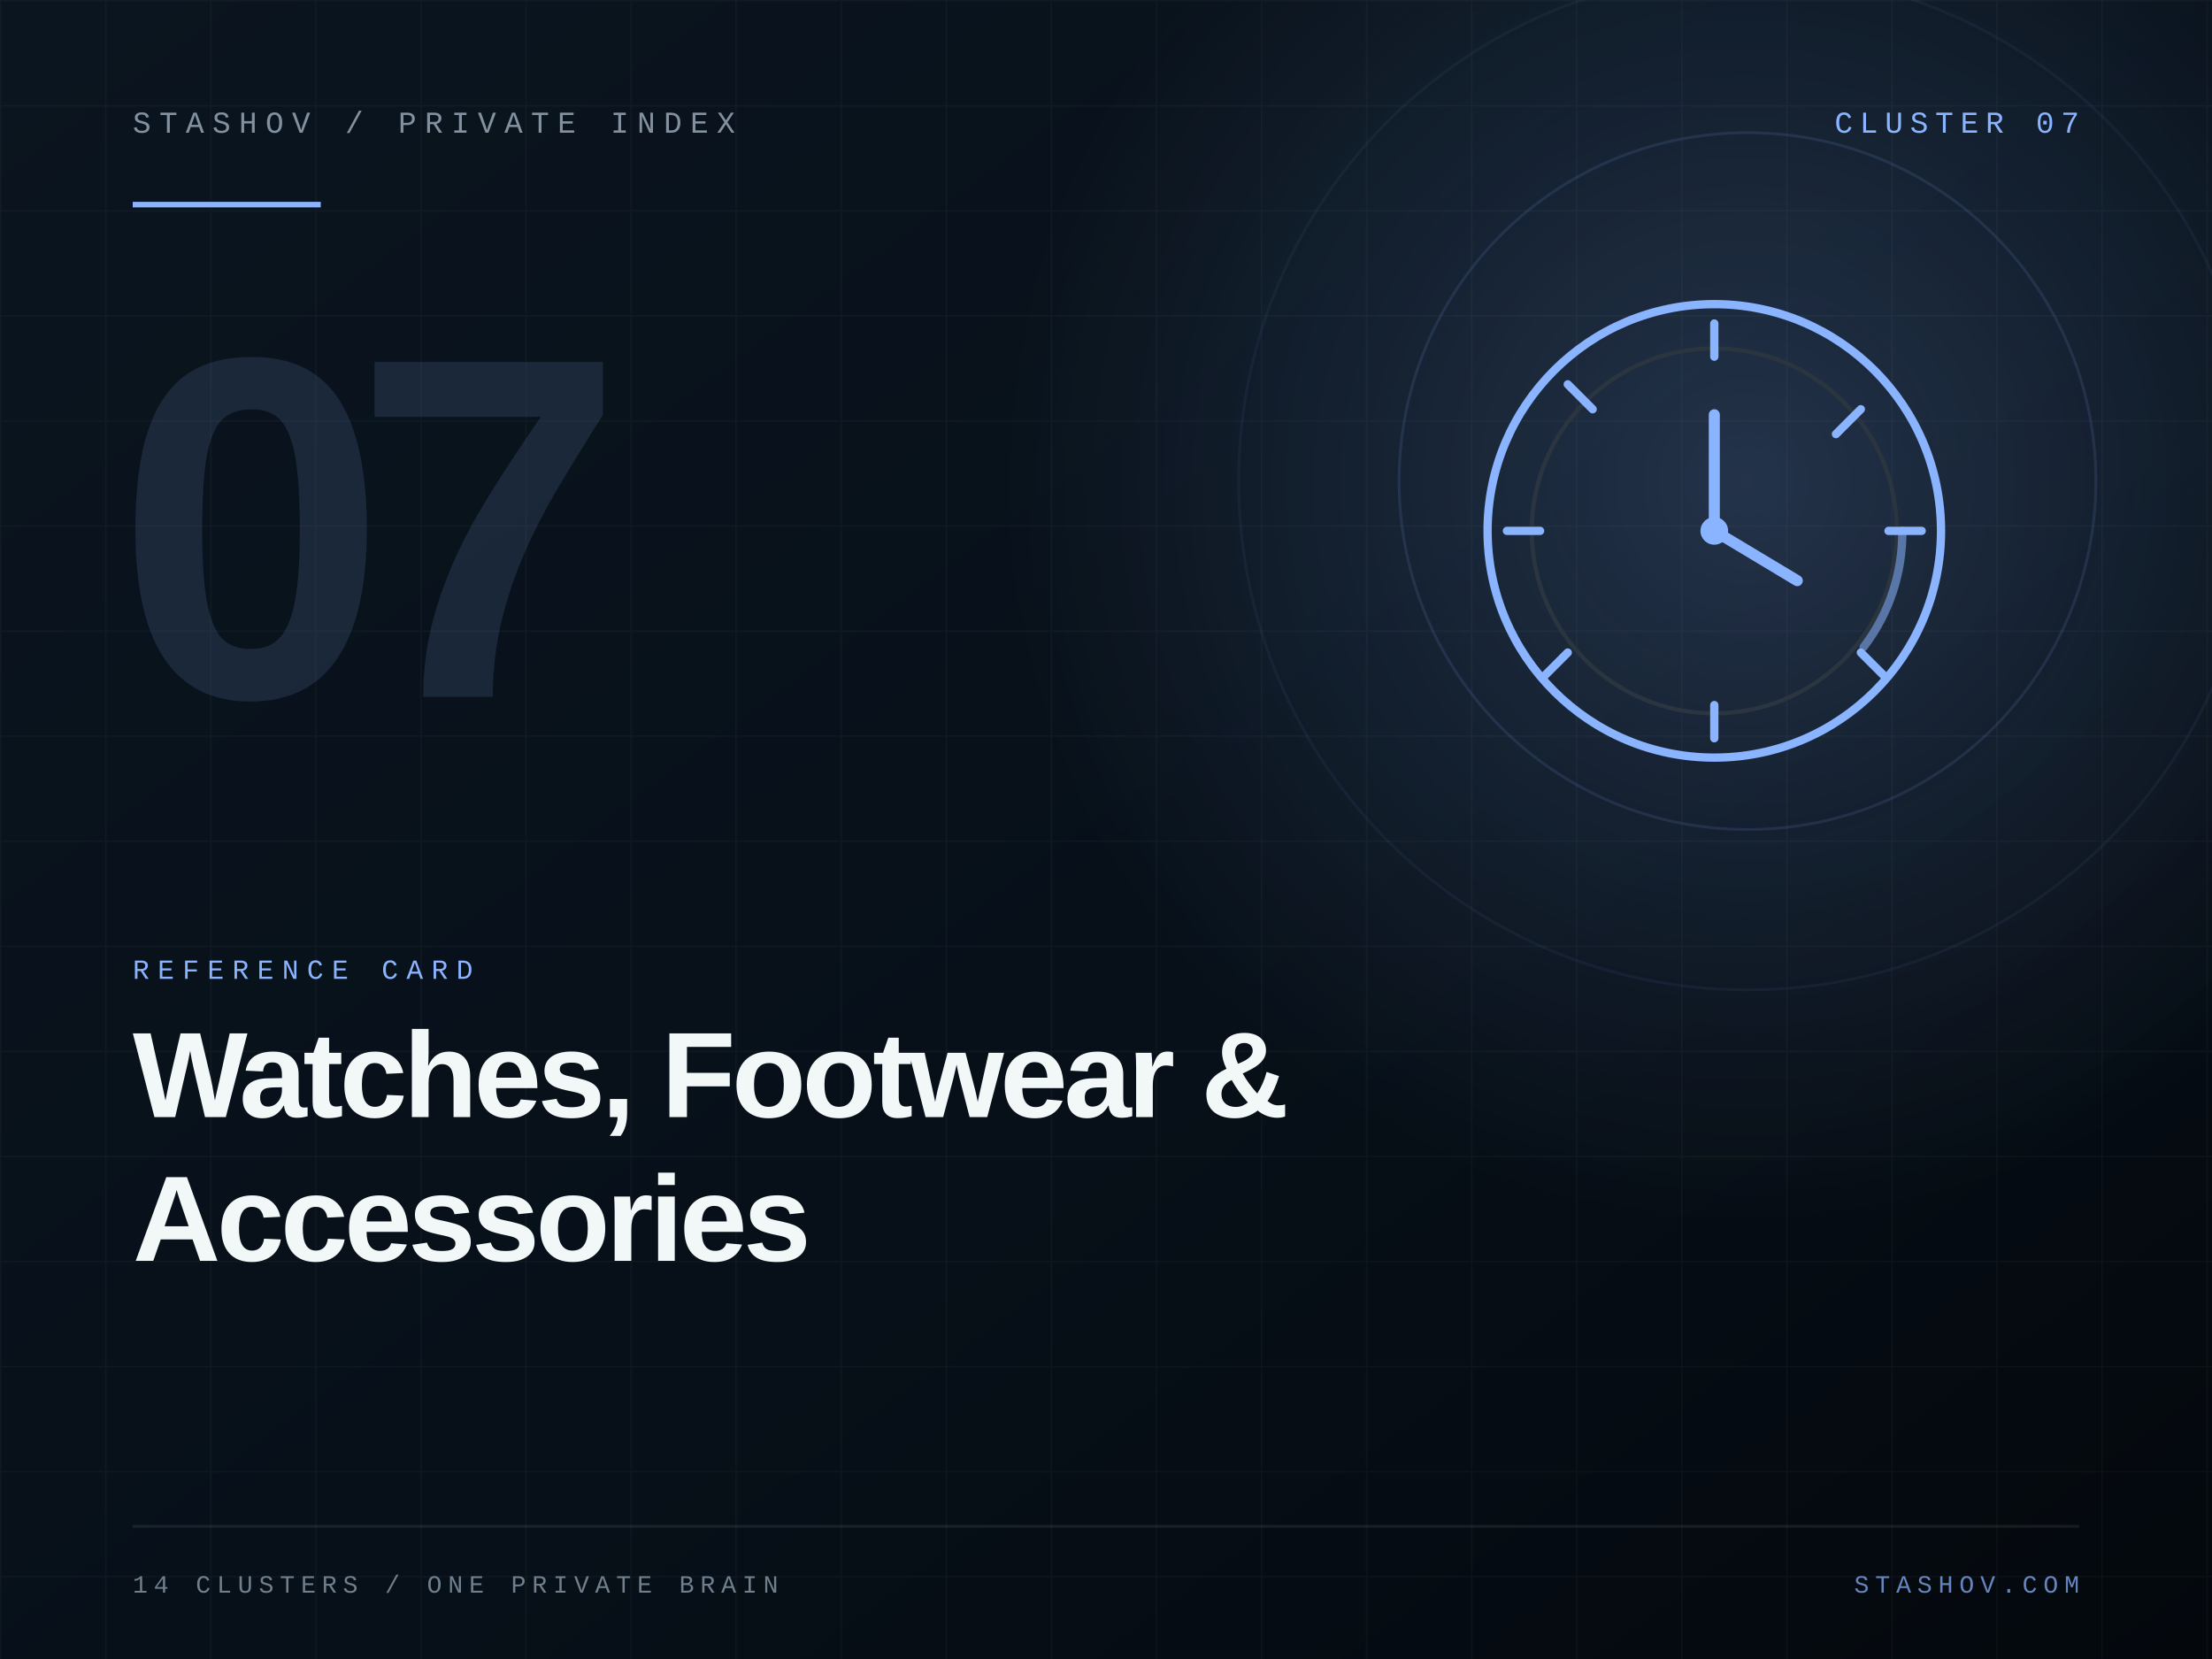
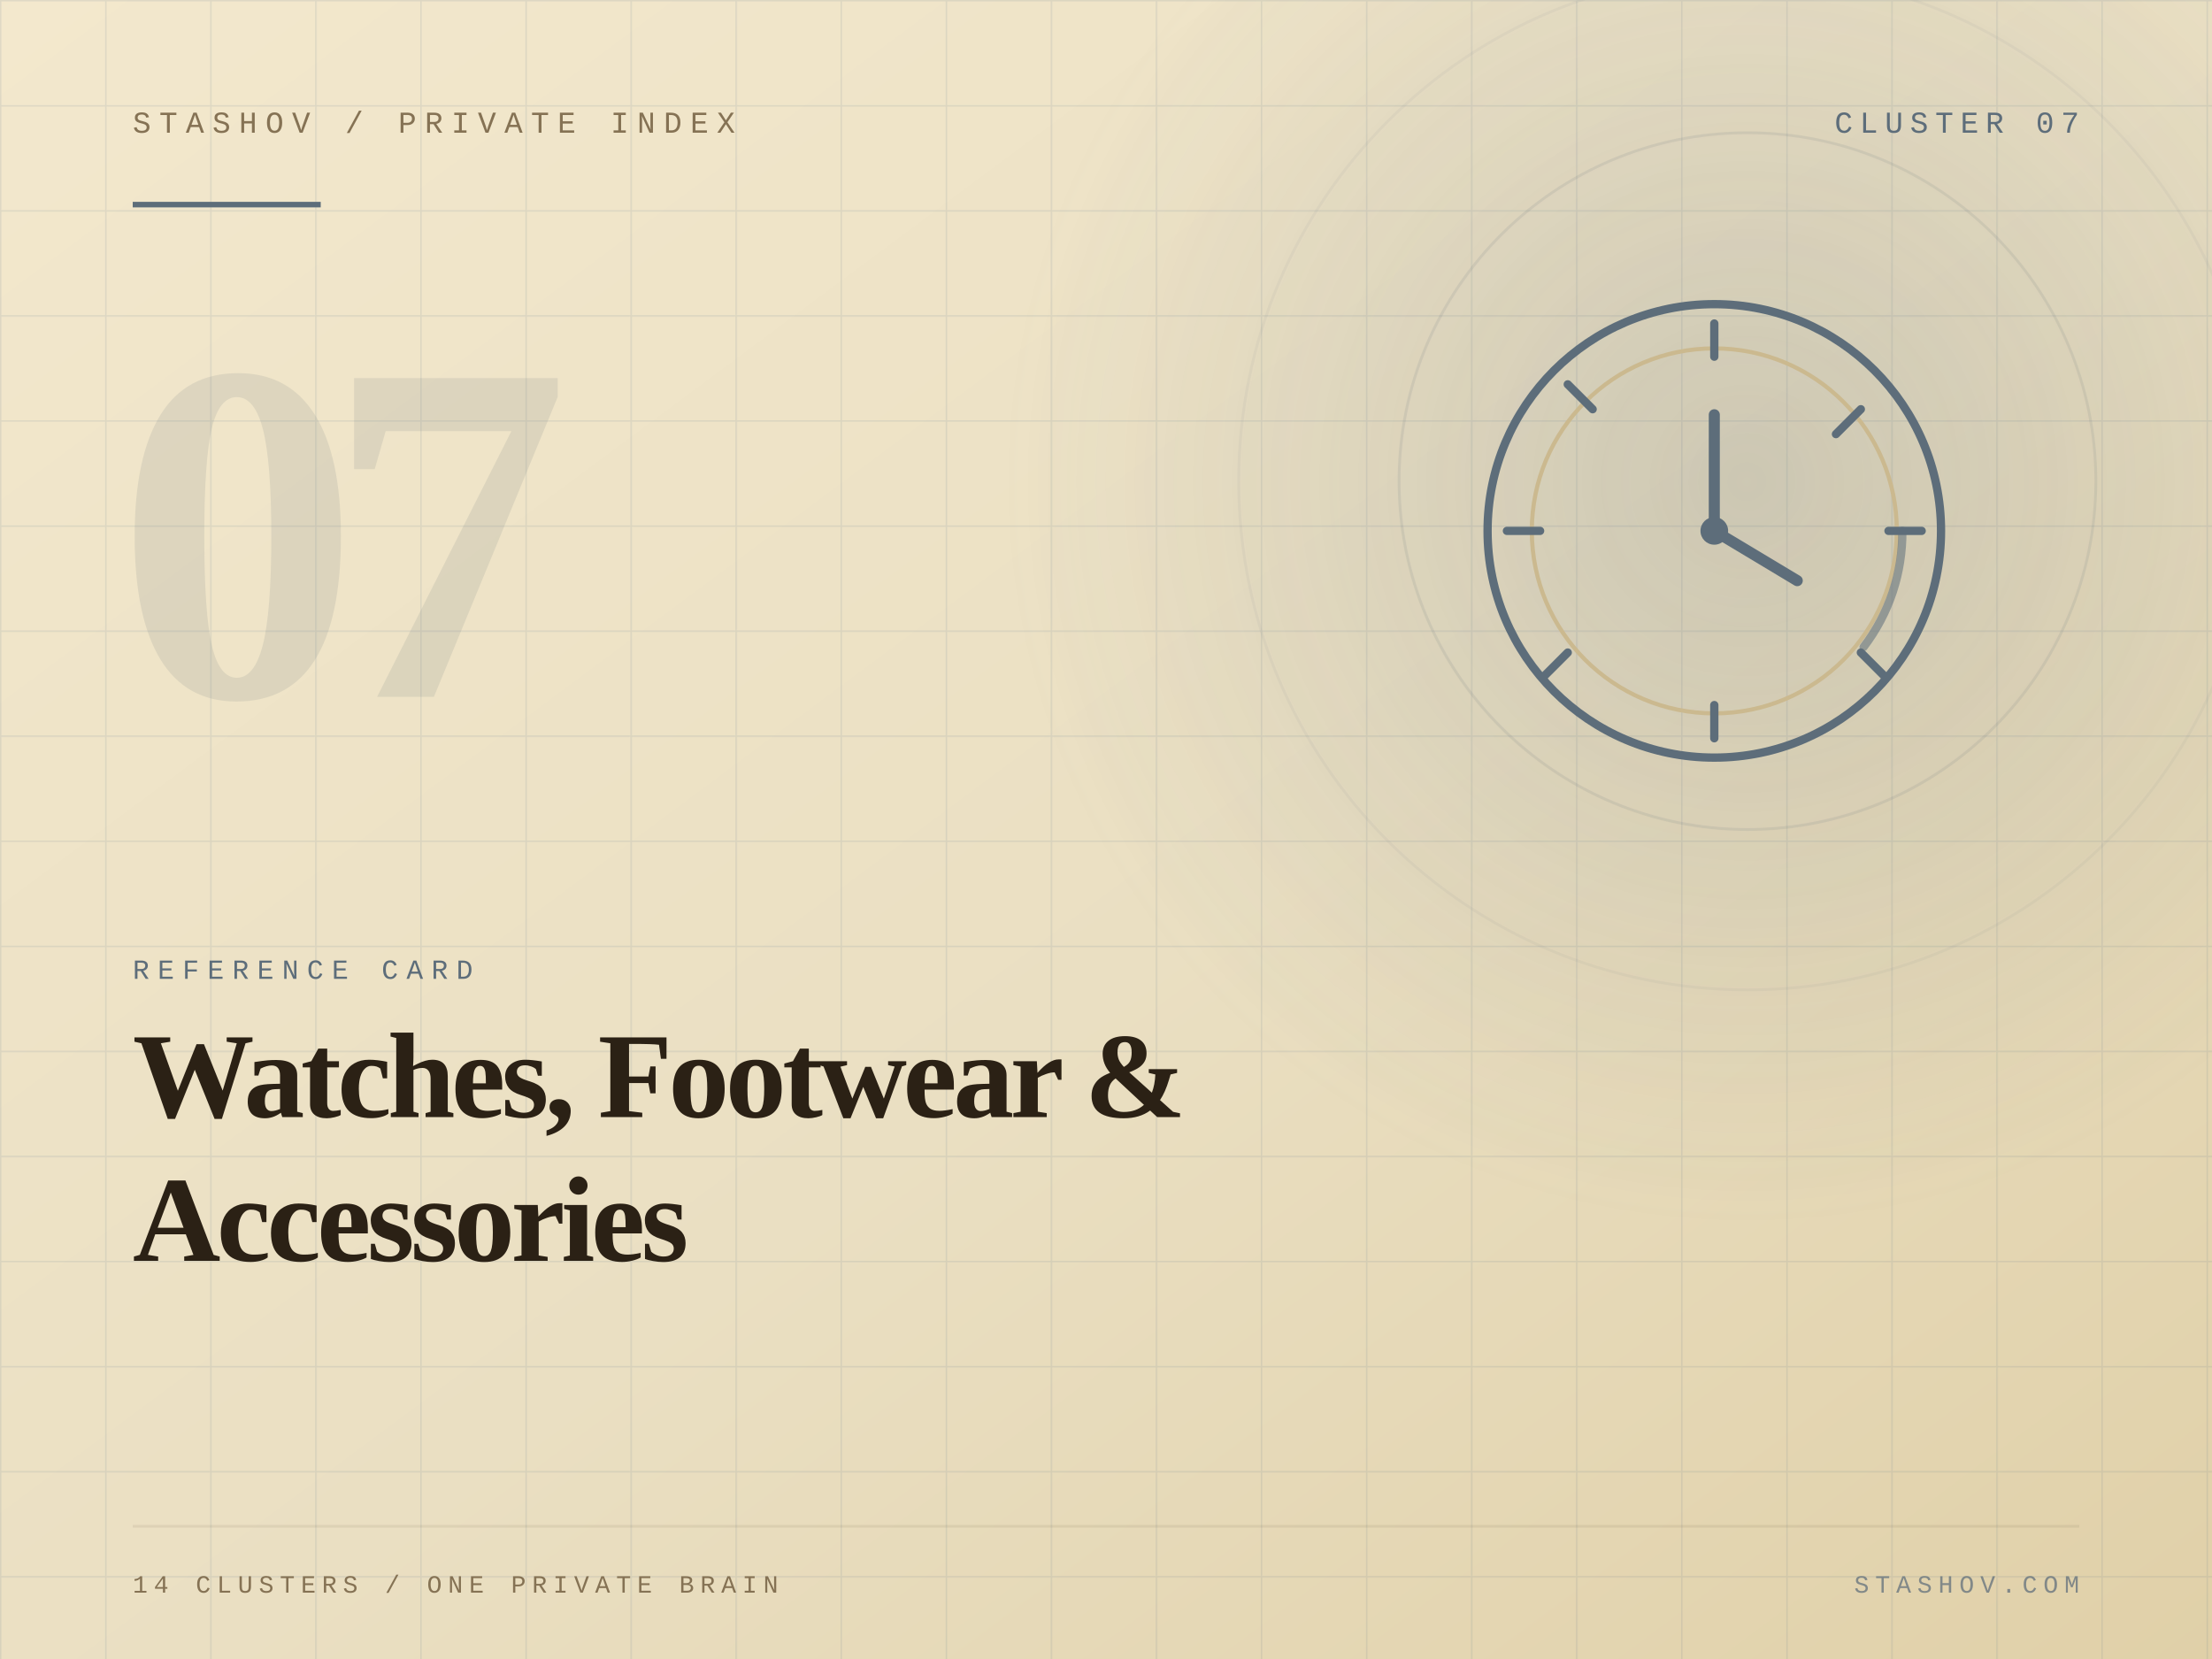
<svg xmlns="http://www.w3.org/2000/svg" width="800" height="600" viewBox="0 0 800 600" role="img" aria-label="Watches, Footwear &amp; Accessories reference card">
  <defs>
    <linearGradient id="bg" x1="0" y1="0" x2="1" y2="1">
-       <stop offset="0" stop-color="#0b151f" />
-       <stop offset="0.55" stop-color="#071019" />
-       <stop offset="1" stop-color="#04080d" />
+       <stop offset="0" stop-color="#f3e8cd" />
+       <stop offset="0.55" stop-color="#eadfc2" />
+       <stop offset="1" stop-color="#e0d0a8" />
    </linearGradient>
    <radialGradient id="glow" cx="0.5" cy="0.5" r="0.5">
-       <stop offset="0" stop-color="#8ab4ff" stop-opacity="0.3" />
-       <stop offset="1" stop-color="#8ab4ff" stop-opacity="0" />
+       <stop offset="0" stop-color="#5d6d7a" stop-opacity="0.3" />
+       <stop offset="1" stop-color="#5d6d7a" stop-opacity="0" />
    </radialGradient>
    <pattern id="grid" width="38" height="38" patternUnits="userSpaceOnUse">
-       <path d="M38 0H0V38" fill="none" stroke="#ffffff" stroke-opacity="0.035" />
+       <path d="M38 0H0V38" fill="none" stroke="#31517e" stroke-opacity="0.10" />
    </pattern>
  </defs>
  <rect width="800" height="600" fill="url(#bg)" />
  <rect width="800" height="600" fill="url(#grid)" />
  <circle cx="632" cy="174" r="270" fill="url(#glow)" opacity="0.7" />
-   <circle cx="632" cy="174" r="126" fill="none" stroke="#8ab4ff" stroke-opacity="0.12" stroke-width="1" />
-   <circle cx="632" cy="174" r="184" fill="none" stroke="#8ab4ff" stroke-opacity="0.06" stroke-width="1" />
-   <path d="M48 74h68" stroke="#8ab4ff" stroke-width="2" />
-   <text x="48" y="48" fill="#82919f" font-family="Consolas, 'Courier New', monospace" font-size="11" letter-spacing="3">STASHOV / PRIVATE INDEX</text>
-   <text x="752" y="48" text-anchor="end" fill="#8ab4ff" font-family="Consolas, 'Courier New', monospace" font-size="11" letter-spacing="2.5">CLUSTER 07</text>
-   <text x="42" y="252" fill="#8ab4ff" fill-opacity="0.13" font-family="'Segoe UI', Arial, sans-serif" font-size="176" font-weight="700" letter-spacing="-12">07</text>
+   <circle cx="632" cy="174" r="126" fill="none" stroke="#5d6d7a" stroke-opacity="0.12" stroke-width="1" />
+   <circle cx="632" cy="174" r="184" fill="none" stroke="#5d6d7a" stroke-opacity="0.06" stroke-width="1" />
+   <path d="M48 74h68" stroke="#5d6d7a" stroke-width="2" />
+   <text x="48" y="48" fill="#857254" font-family="Consolas, 'Courier New', monospace" font-size="11" letter-spacing="3">STASHOV / PRIVATE INDEX</text>
+   <text x="752" y="48" text-anchor="end" fill="#5d6d7a" font-family="Consolas, 'Courier New', monospace" font-size="11" letter-spacing="2.5">CLUSTER 07</text>
+   <text x="42" y="252" fill="#5d6d7a" fill-opacity="0.13" font-family="Georgia, 'Times New Roman', serif" font-size="176" font-weight="700" letter-spacing="-12">07</text>
  <g transform="translate(500 72)">
-     <circle cx="120" cy="120" r="82" fill="none" stroke="#8ab4ff" stroke-width="3" />
-     <circle cx="120" cy="120" r="66" fill="none" stroke="#2b3540" stroke-width="1.5" />
-     <path d="M120 45v12M120 183v12M45 120h12M183 120h12M67 67l9 9M173 164l9 9M173 76l-9 9M67 164l-9 9" stroke="#8ab4ff" stroke-width="3" stroke-linecap="round" />
-     <path d="M120 120V78M120 120l30 18" stroke="#8ab4ff" stroke-width="4" stroke-linecap="round" />
-     <circle cx="120" cy="120" r="5" fill="#8ab4ff" />
-     <path d="M188 120a68 68 0 0 1-14 42" fill="none" stroke="#8ab4ff" stroke-width="3" stroke-linecap="round" opacity="0.55" />
+     <circle cx="120" cy="120" r="82" fill="none" stroke="#5d6d7a" stroke-width="3" />
+     <circle cx="120" cy="120" r="66" fill="none" stroke="#cbb98f" stroke-width="1.5" />
+     <path d="M120 45v12M120 183v12M45 120h12M183 120h12M67 67l9 9M173 164l9 9M173 76l-9 9M67 164l-9 9" stroke="#5d6d7a" stroke-width="3" stroke-linecap="round" />
+     <path d="M120 120V78M120 120l30 18" stroke="#5d6d7a" stroke-width="4" stroke-linecap="round" />
+     <circle cx="120" cy="120" r="5" fill="#5d6d7a" />
+     <path d="M188 120a68 68 0 0 1-14 42" fill="none" stroke="#5d6d7a" stroke-width="3" stroke-linecap="round" opacity="0.55" />
  </g>
-   <text x="48" y="354" fill="#8ab4ff" font-family="Consolas, 'Courier New', monospace" font-size="10" letter-spacing="3">REFERENCE CARD</text>
-   <text x="48" y="404" fill="#f2f7f8" font-family="'Segoe UI', Arial, sans-serif" font-size="44" font-weight="600" letter-spacing="-1.4">
+   <text x="48" y="354" fill="#5d6d7a" font-family="Consolas, 'Courier New', monospace" font-size="10" letter-spacing="3">REFERENCE CARD</text>
+   <text x="48" y="404" fill="#2b2115" font-family="Georgia, 'Times New Roman', serif" font-size="44" font-weight="600" letter-spacing="-1.4">
    <tspan x="48" dy="0">Watches, Footwear &amp;</tspan>
    <tspan x="48" dy="52">Accessories</tspan>
  </text>
-   <path d="M48 552h704" stroke="#ffffff" stroke-opacity="0.08" />
-   <text x="48" y="576" fill="#6f7f8d" font-family="Consolas, 'Courier New', monospace" font-size="9" letter-spacing="2.2">14 CLUSTERS / ONE PRIVATE BRAIN</text>
-   <text x="752" y="576" text-anchor="end" fill="#8ab4ff" fill-opacity="0.72" font-family="Consolas, 'Courier New', monospace" font-size="9" letter-spacing="2.2">STASHOV.COM</text>
+   <path d="M48 552h704" stroke="#4a3823" stroke-opacity="0.08" />
+   <text x="48" y="576" fill="#857254" font-family="Consolas, 'Courier New', monospace" font-size="9" letter-spacing="2.2">14 CLUSTERS / ONE PRIVATE BRAIN</text>
+   <text x="752" y="576" text-anchor="end" fill="#5d6d7a" fill-opacity="0.72" font-family="Consolas, 'Courier New', monospace" font-size="9" letter-spacing="2.2">STASHOV.COM</text>
</svg>
